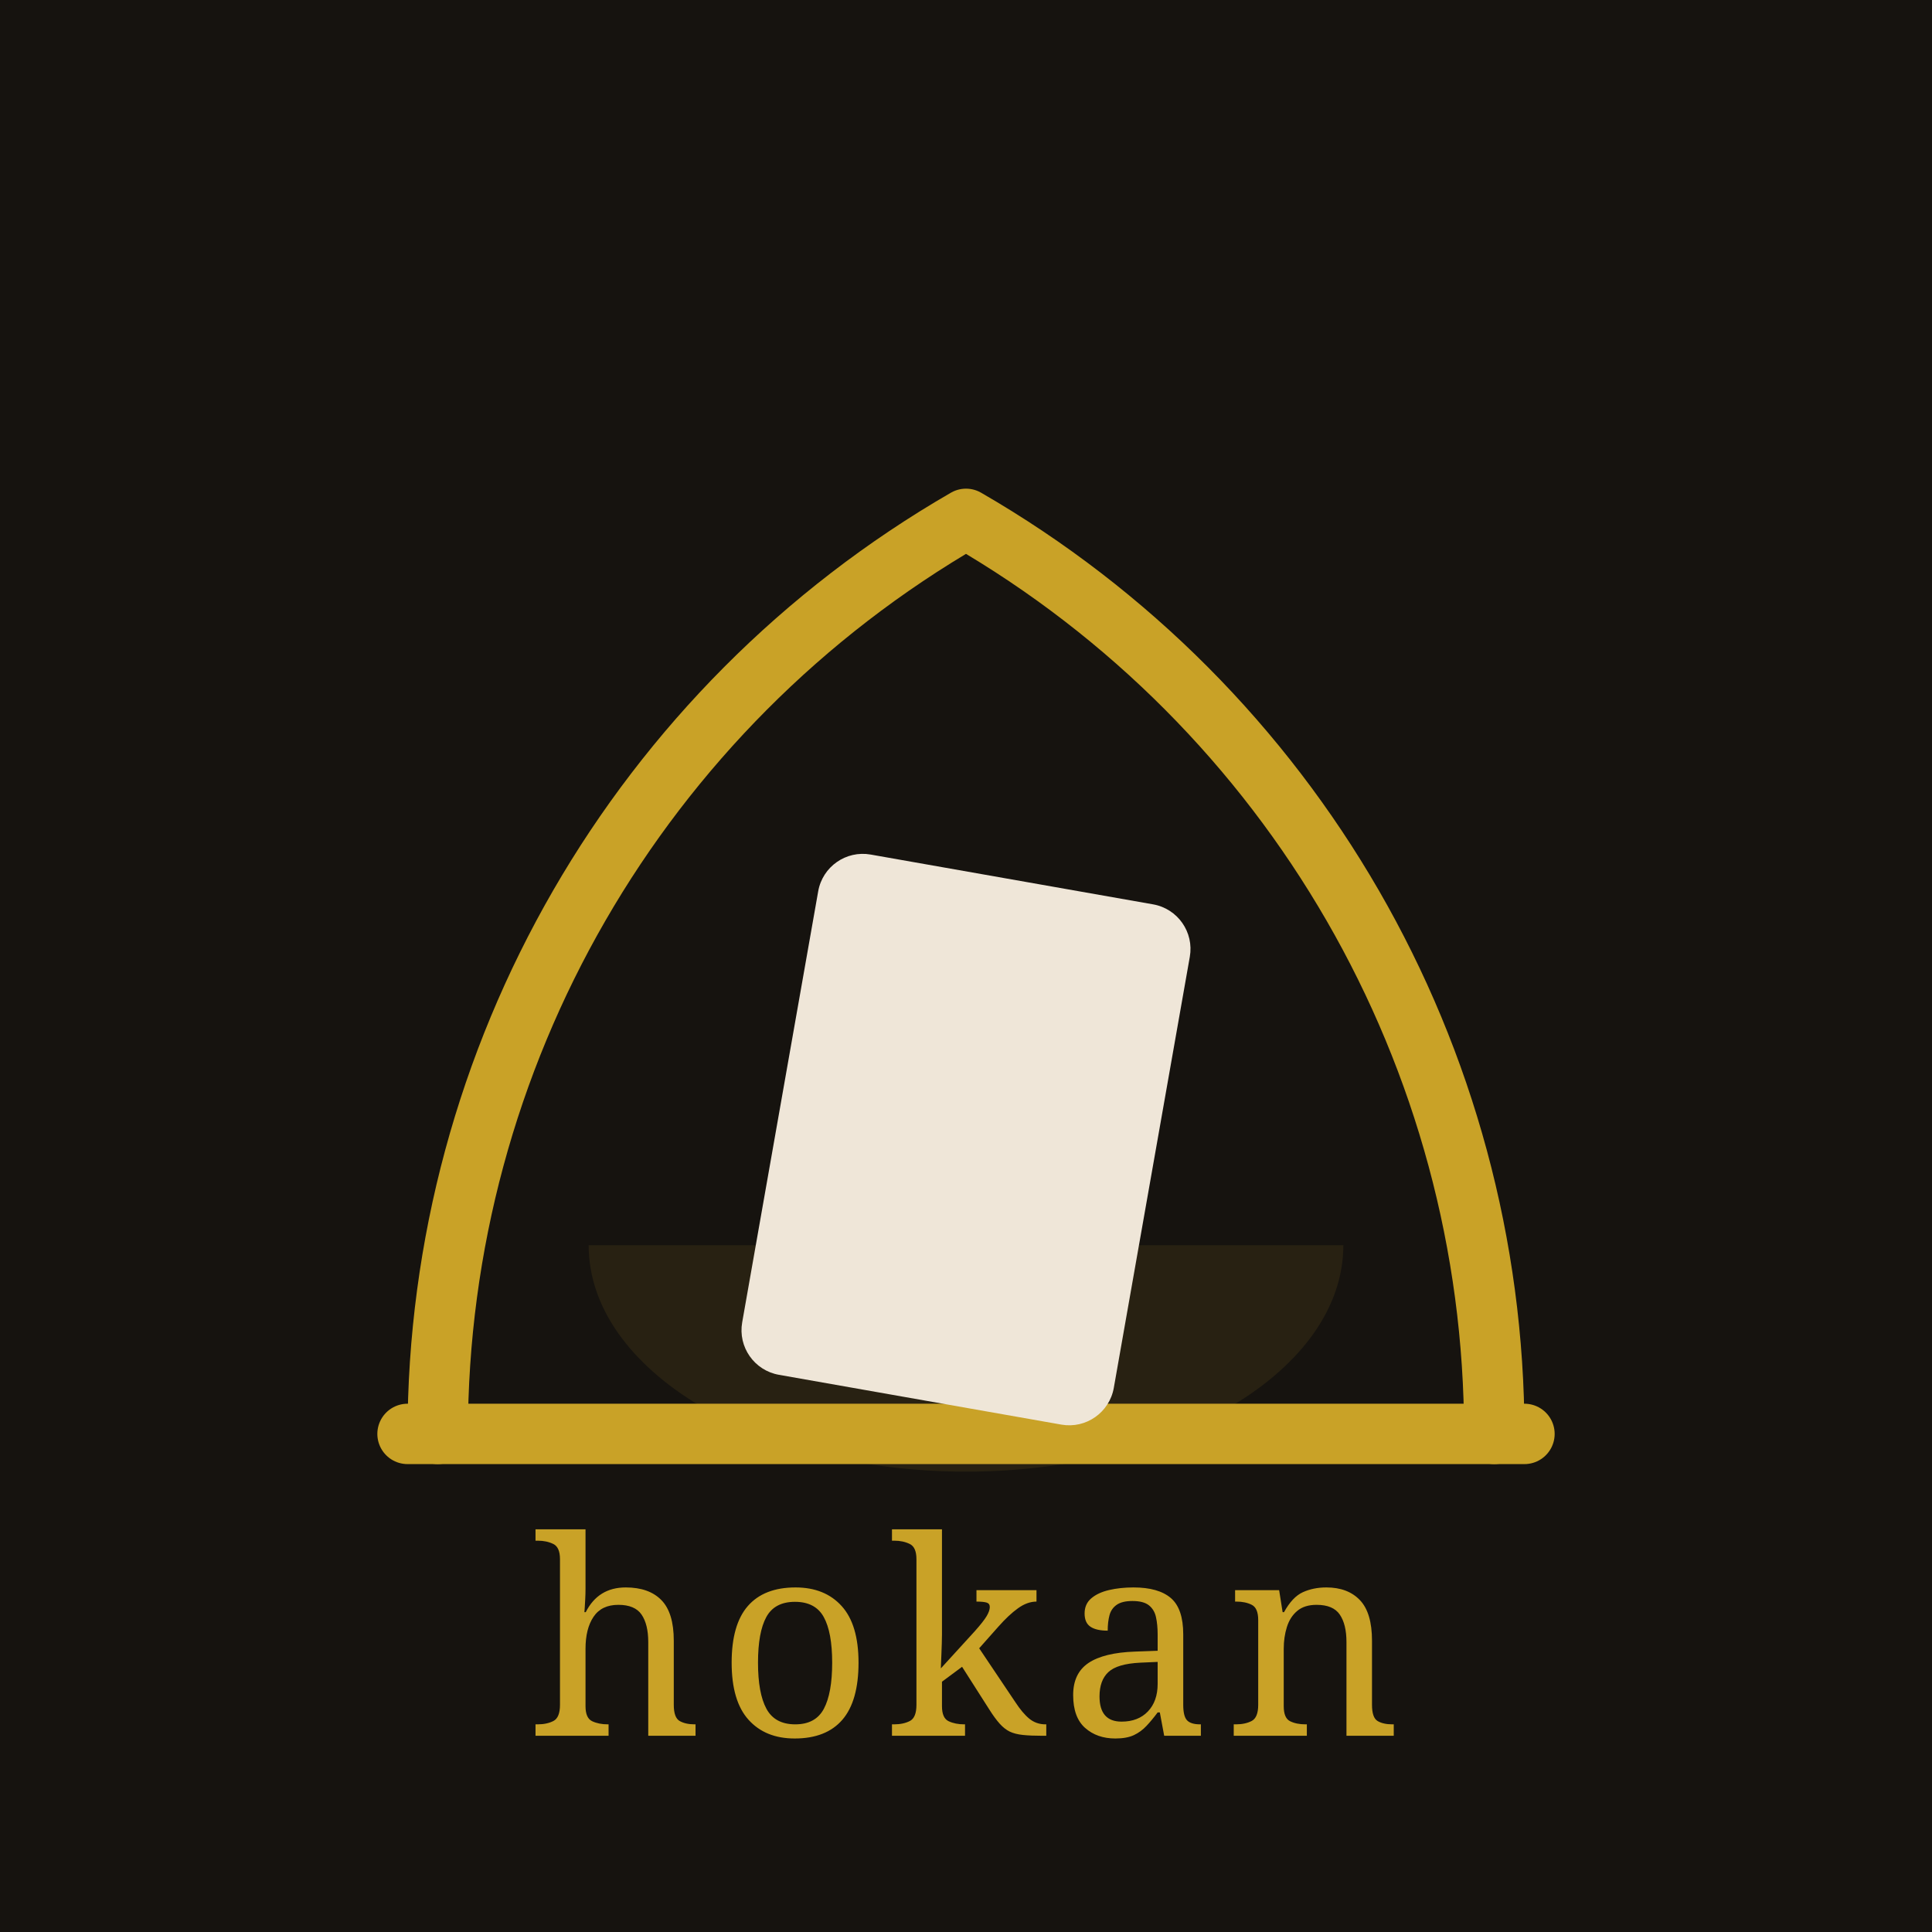
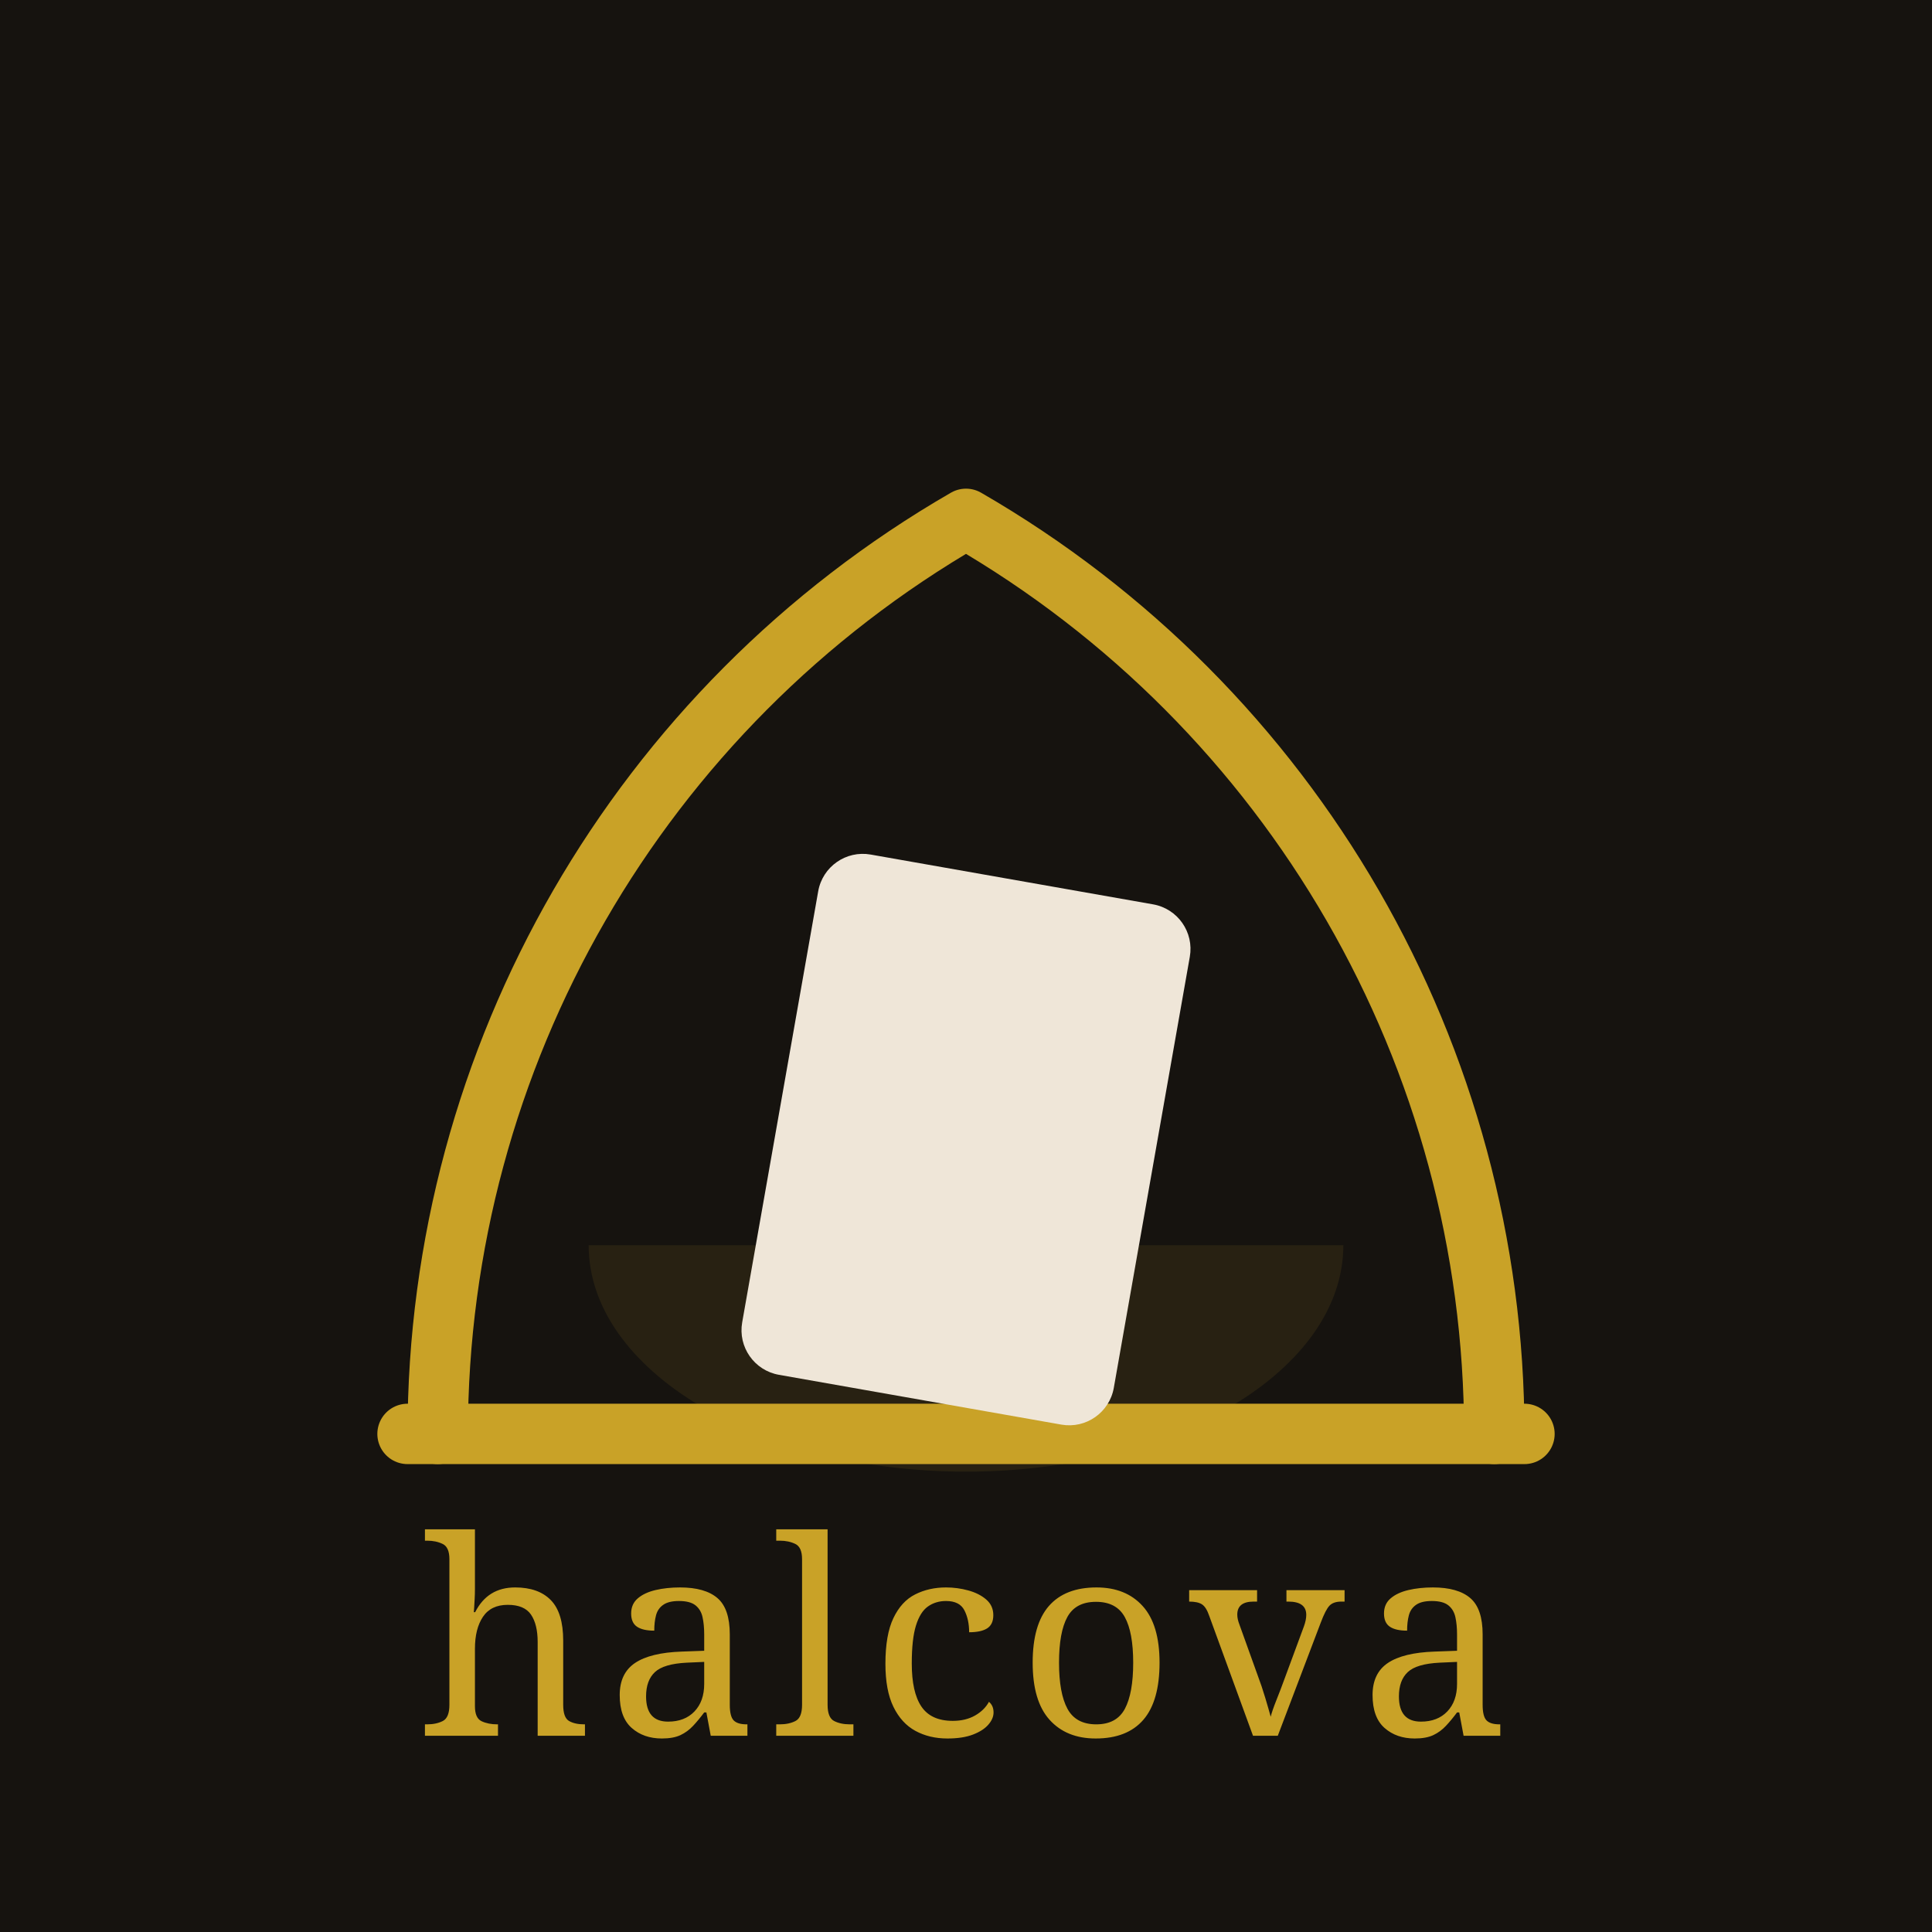
<svg xmlns="http://www.w3.org/2000/svg" width="512" height="512" viewBox="0 0 512 512">
  <rect width="512" height="512" fill="#16130F" />
  <path d="M 156 330 A 100 60 0 0 0 356 330 Z" fill="#C9A227" opacity="0.10" />
  <path d="M 116 380 A 280 280 0 0 1 256 137.5 A 280 280 0 0 1 396 380" stroke="#C9A227" stroke-width="16" fill="none" stroke-linecap="round" stroke-linejoin="round" />
  <line x1="108" y1="380" x2="404" y2="380" stroke="#C9A227" stroke-width="16" stroke-linecap="round" />
  <rect x="-50" y="-70" width="100" height="140" rx="12" ry="12" fill="#EFE6D8" transform="translate(256, 302) rotate(10)" />
  <text x="256" y="460" font-family="Fraunces, Georgia, serif" font-size="72" font-weight="400" fill="#C9A227" text-anchor="middle" letter-spacing="0.05em">
-     hokan
+     halcova
  </text>
</svg>
